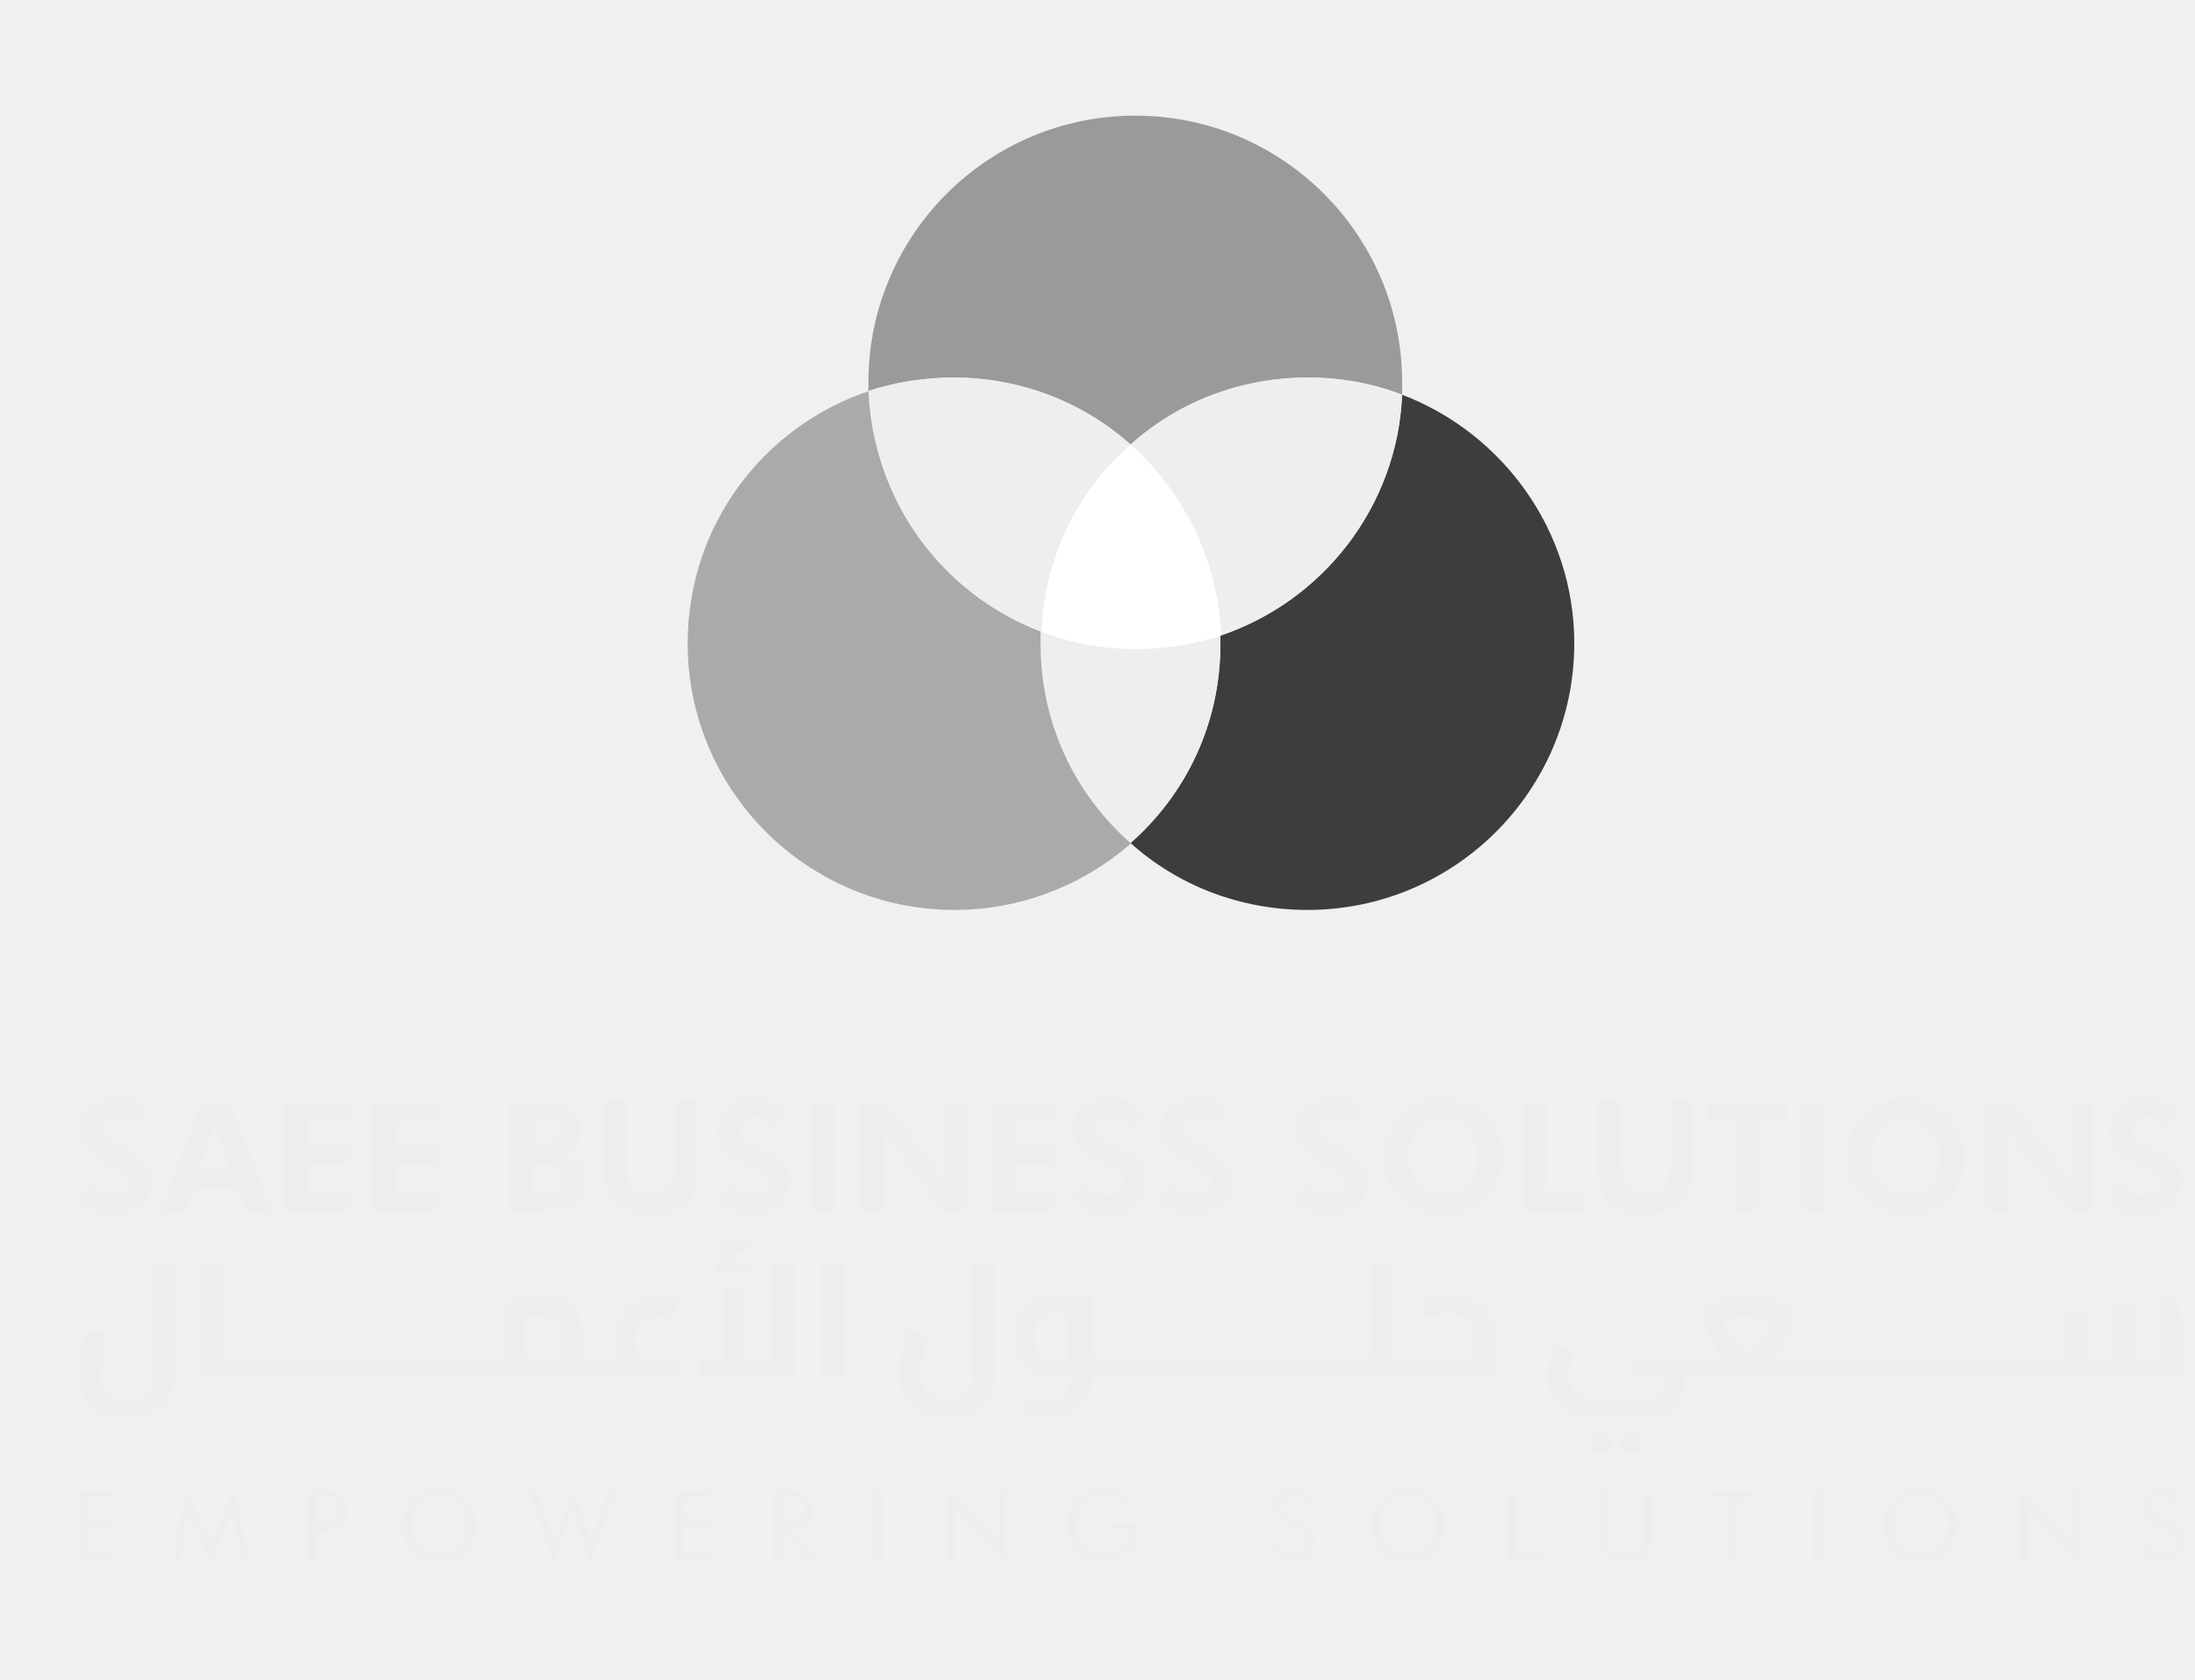
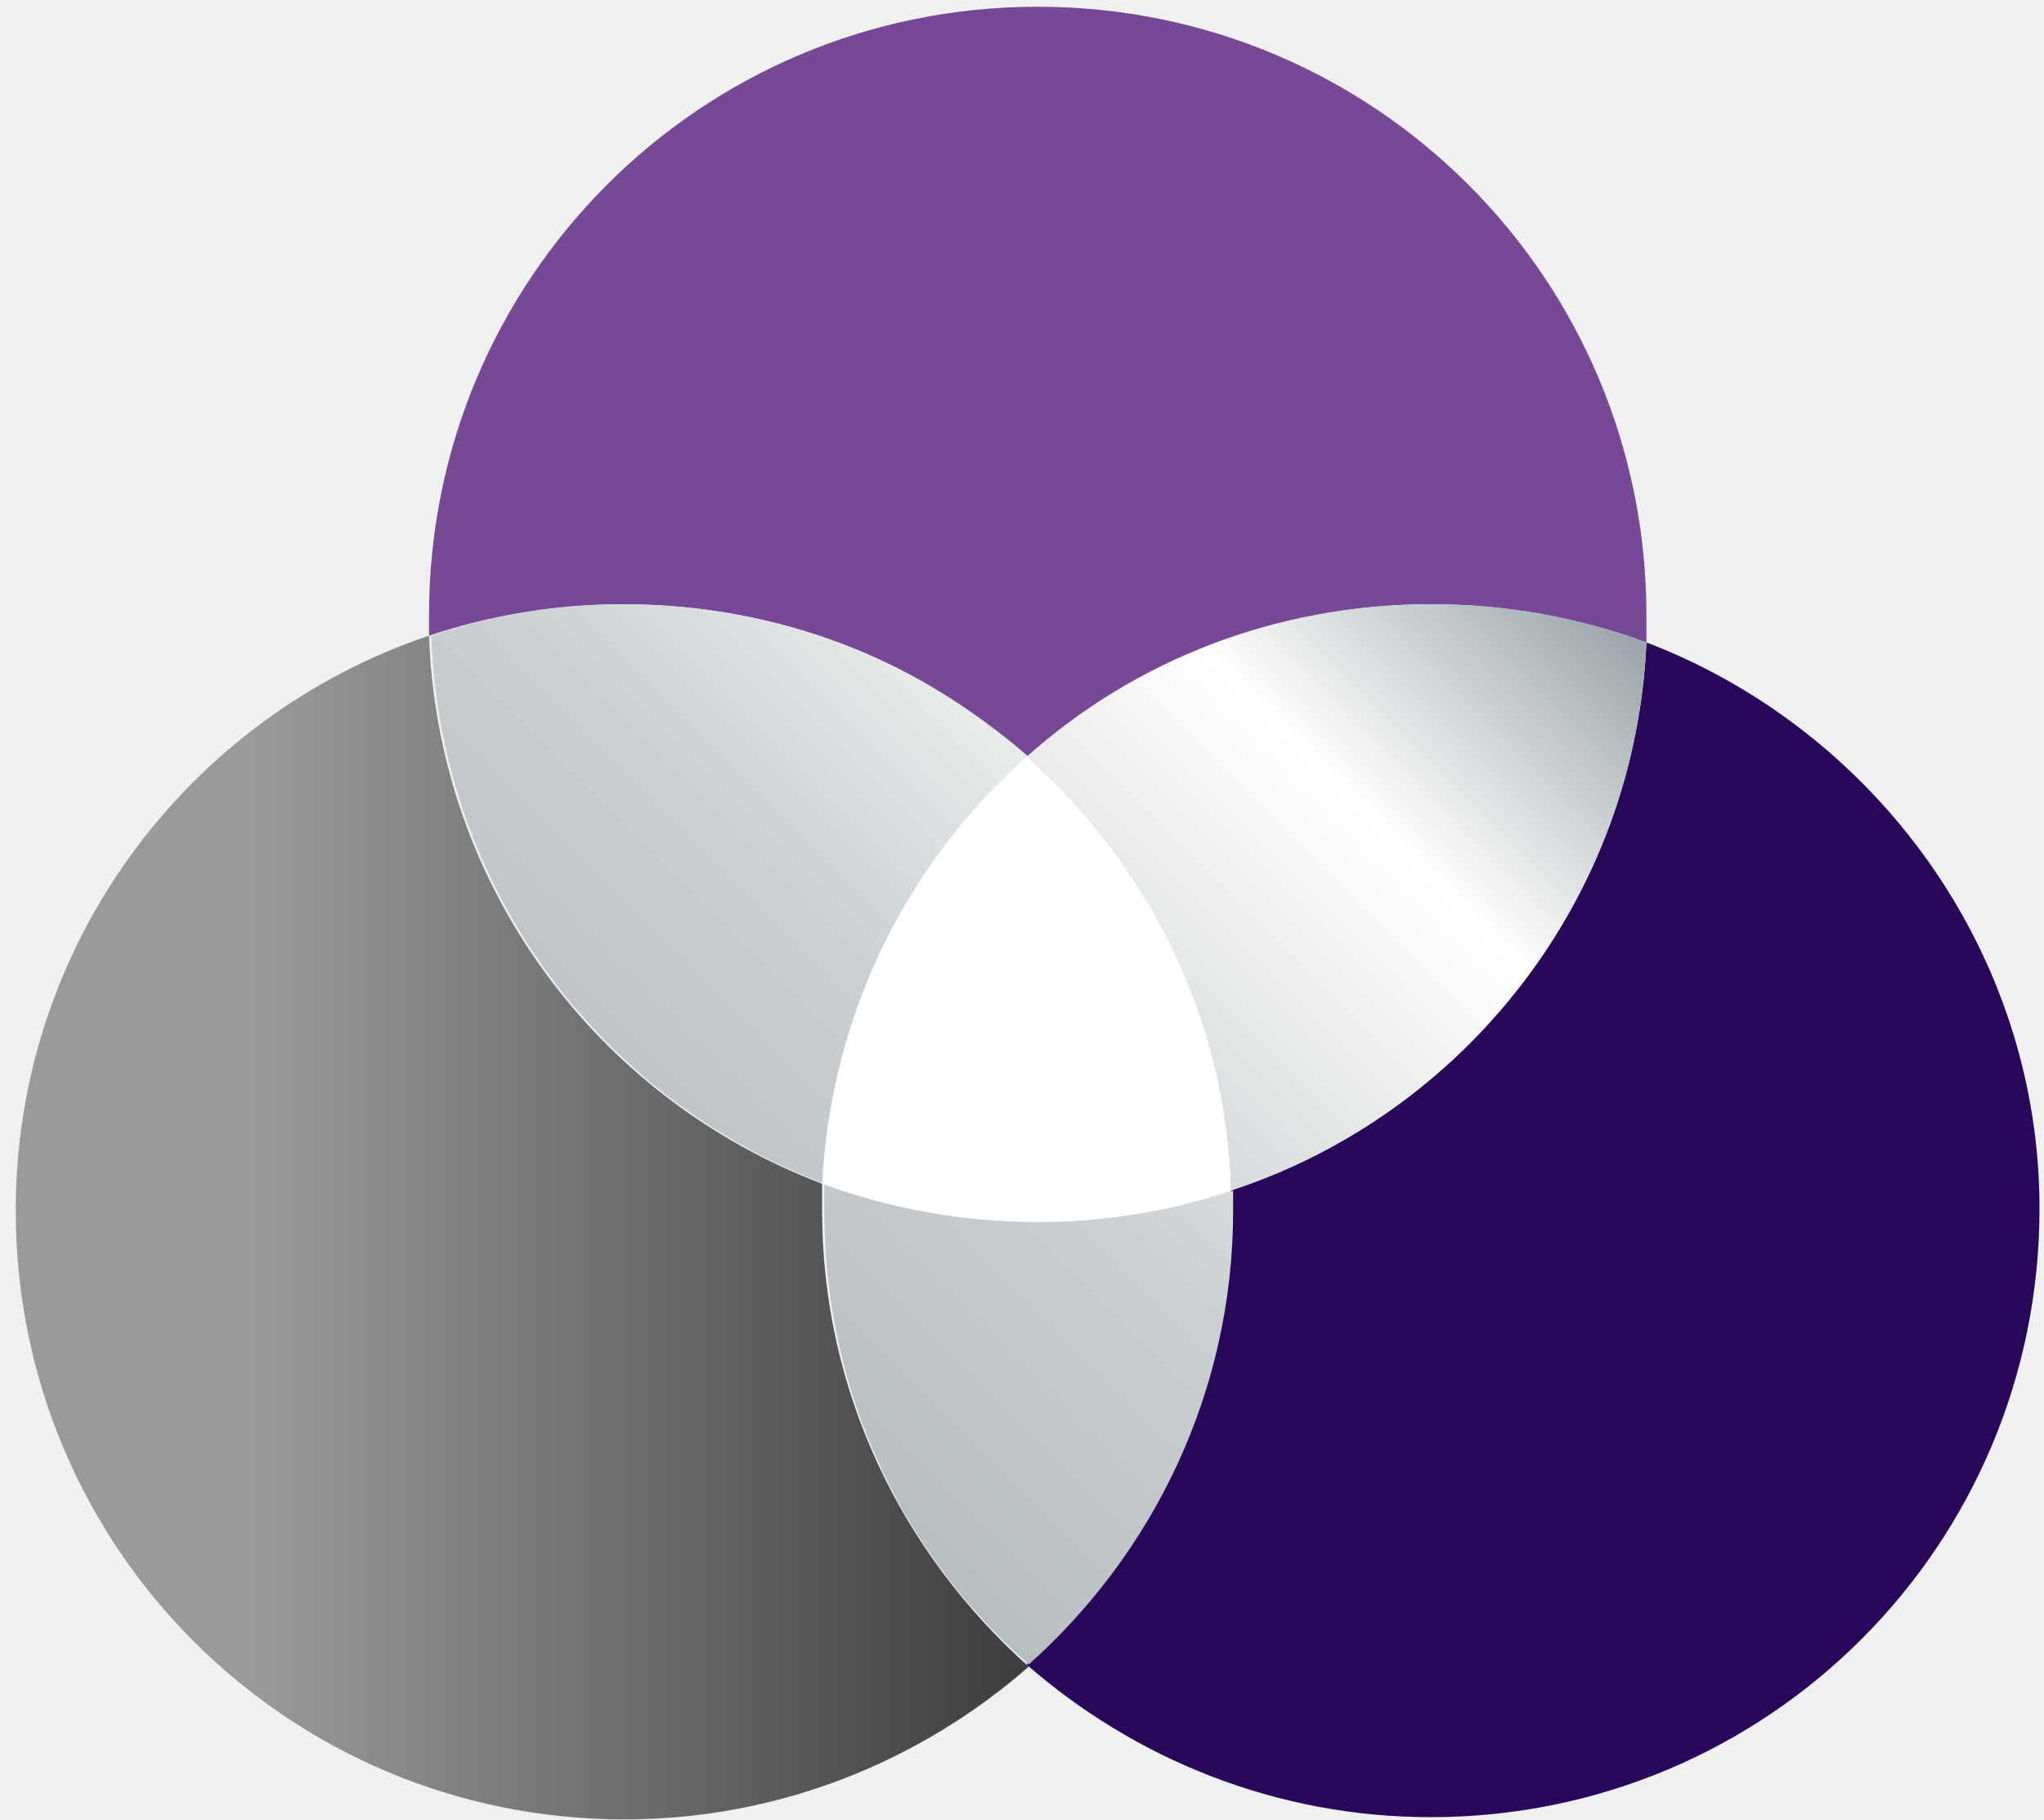
- <svg xmlns="http://www.w3.org/2000/svg" width="196" height="150" viewBox="0 0 196 150" fill="none">
-   <path d="M7.003 106.972L8.199 105.606C8.37 105.948 8.626 106.289 8.882 106.46C9.224 106.631 9.565 106.801 9.992 106.801C10.505 106.801 10.846 106.716 11.188 106.46C11.444 106.204 11.615 105.948 11.615 105.521C11.615 105.008 11.102 104.582 10.163 104.155C9.821 103.984 9.565 103.899 9.394 103.813C8.54 103.386 7.942 102.96 7.601 102.447C7.259 101.935 7.088 101.508 7.088 100.911C7.088 100.057 7.43 99.459 8.028 98.862C8.626 98.264 9.48 98.093 10.59 98.093C11.188 98.093 11.7 98.179 12.127 98.435C12.554 98.691 12.981 98.947 13.323 99.459L12.042 100.654C11.871 100.398 11.7 100.142 11.444 99.972C11.188 99.801 10.932 99.715 10.59 99.715C10.163 99.715 9.821 99.801 9.565 100.057C9.309 100.228 9.138 100.569 9.138 100.911C9.138 101.423 9.651 101.935 10.675 102.362C10.846 102.447 11.017 102.533 11.102 102.533C11.956 102.96 12.554 103.386 12.981 103.813C13.408 104.24 13.579 104.838 13.579 105.435C13.579 106.374 13.238 107.143 12.64 107.655C12.042 108.167 11.188 108.509 10.078 108.509C9.309 108.509 8.626 108.338 8.113 108.082C7.601 107.826 7.259 107.484 7.003 106.972Z" fill="#EEEEEE" />
-   <path d="M14.262 108.253L18.02 98.349H20.497L24.34 108.253H21.949L21.18 106.118H17.337L16.654 108.253H14.262ZM20.582 104.411L19.472 101.167C19.472 101.081 19.387 100.911 19.387 100.654C19.301 100.398 19.301 100.142 19.216 99.801C19.13 100.142 19.13 100.398 19.045 100.654C18.959 100.911 18.959 101.081 18.959 101.167L17.849 104.325H20.582V104.411Z" fill="#EEEEEE" />
-   <path d="M25.365 108.253V98.349H31.258V100.142H27.5V102.191H31.258V103.984H27.5V106.46H31.258V108.253H25.365Z" fill="#EEEEEE" />
-   <path d="M33.307 108.253V98.349H39.2V100.142H35.442V102.191H39.2V103.984H35.442V106.46H39.2V108.253H33.307Z" fill="#EEEEEE" />
-   <path d="M45.52 108.253V98.349H47.399C48.338 98.349 49.107 98.349 49.534 98.435C49.961 98.52 50.388 98.606 50.729 98.776C51.156 99.032 51.413 99.288 51.584 99.63C51.754 99.971 51.925 100.398 51.925 100.825C51.925 101.423 51.754 101.85 51.413 102.277C51.071 102.618 50.559 102.874 49.875 102.959C50.644 103.045 51.242 103.301 51.669 103.728C52.096 104.155 52.267 104.667 52.267 105.35C52.267 105.862 52.181 106.289 51.925 106.716C51.669 107.143 51.327 107.399 50.986 107.655C50.644 107.826 50.217 107.996 49.705 108.082C49.192 108.167 48.423 108.253 47.228 108.253H46.972H45.52ZM47.655 102.277H48.167C48.851 102.277 49.278 102.191 49.534 102.02C49.79 101.85 49.961 101.508 49.961 101.081C49.961 100.654 49.875 100.398 49.619 100.228C49.363 100.057 48.936 99.971 48.253 99.971H47.74V102.277H47.655ZM47.655 106.545H48.509C49.021 106.545 49.448 106.46 49.705 106.204C49.961 105.948 50.132 105.606 50.132 105.179C50.132 104.752 49.961 104.411 49.705 104.24C49.448 103.984 49.021 103.899 48.509 103.899H47.655V106.545Z" fill="#EEEEEE" />
-   <path d="M62.344 98.264V104.411C62.344 105.777 62.003 106.801 61.319 107.399C60.636 108.082 59.526 108.423 58.074 108.423C56.622 108.423 55.512 108.082 54.829 107.399C54.145 106.716 53.804 105.691 53.804 104.411V98.264H55.939V104.155C55.939 105.008 56.11 105.606 56.451 106.033C56.793 106.46 57.391 106.63 58.074 106.63C58.757 106.63 59.355 106.46 59.697 106.033C60.038 105.606 60.294 105.008 60.294 104.155V98.264H62.344Z" fill="#EEEEEE" />
-   <path d="M63.967 106.972L65.163 105.606C65.333 105.948 65.59 106.289 65.846 106.46C66.102 106.631 66.529 106.801 66.956 106.801C67.468 106.801 67.81 106.716 68.152 106.46C68.493 106.204 68.579 105.948 68.579 105.521C68.579 105.008 68.066 104.582 67.127 104.155C66.785 103.984 66.529 103.899 66.358 103.813C65.504 103.386 64.906 102.96 64.565 102.447C64.223 102.02 64.052 101.508 64.052 100.911C64.052 100.057 64.394 99.459 64.992 98.862C65.59 98.264 66.444 98.093 67.554 98.093C68.152 98.093 68.664 98.179 69.091 98.435C69.518 98.691 69.945 98.947 70.287 99.459L69.006 100.654C68.835 100.398 68.664 100.142 68.408 99.972C68.152 99.801 67.895 99.715 67.554 99.715C67.127 99.715 66.785 99.801 66.529 100.057C66.273 100.228 66.102 100.569 66.102 100.911C66.102 101.423 66.614 101.935 67.639 102.362C67.81 102.447 67.981 102.533 68.066 102.533C68.92 102.96 69.518 103.386 69.945 103.813C70.372 104.24 70.543 104.838 70.543 105.435C70.543 106.374 70.201 107.143 69.603 107.655C69.006 108.167 68.152 108.509 67.041 108.509C66.273 108.509 65.59 108.338 65.077 108.082C64.565 107.826 64.223 107.484 63.967 106.972Z" fill="#EEEEEE" />
-   <path d="M72.422 108.253V98.349H74.557V108.253H72.422Z" fill="#EEEEEE" />
-   <path d="M76.777 108.253V98.349H78.998L83.439 104.155C83.524 104.325 83.695 104.582 83.866 104.838C84.037 105.094 84.207 105.521 84.378 105.862C84.293 105.606 84.293 105.265 84.293 105.008C84.293 104.752 84.293 104.325 84.293 103.899V98.349H86.343V108.253H84.293L79.766 102.362C79.681 102.191 79.51 101.935 79.339 101.679C79.169 101.423 78.998 100.996 78.827 100.654C78.912 100.911 78.912 101.252 78.912 101.508C78.912 101.764 78.912 102.191 78.912 102.618V108.253H76.777Z" fill="#EEEEEE" />
-   <path d="M88.392 108.253V98.349H94.285V100.142H90.527V102.191H94.285V103.984H90.527V106.46H94.285V108.253H88.392Z" fill="#EEEEEE" />
-   <path d="M95.737 106.972L96.933 105.606C97.103 105.948 97.359 106.289 97.616 106.46C97.957 106.631 98.299 106.801 98.726 106.801C99.238 106.801 99.58 106.716 99.922 106.46C100.178 106.204 100.349 105.948 100.349 105.521C100.349 105.008 99.836 104.582 98.897 104.155C98.555 103.984 98.299 103.899 98.128 103.813C97.274 103.386 96.676 102.96 96.335 102.447C95.993 101.935 95.822 101.508 95.822 100.911C95.822 100.057 96.164 99.459 96.762 98.862C97.359 98.264 98.213 98.093 99.324 98.093C99.922 98.093 100.434 98.179 100.861 98.435C101.288 98.691 101.715 98.947 102.057 99.459L100.776 100.654C100.605 100.398 100.434 100.142 100.178 99.972C99.922 99.801 99.665 99.715 99.324 99.715C98.897 99.715 98.555 99.801 98.299 100.057C98.043 100.228 97.872 100.569 97.872 100.911C97.872 101.423 98.384 101.935 99.409 102.362C99.58 102.447 99.751 102.533 99.836 102.533C100.69 102.96 101.288 103.386 101.715 103.813C102.142 104.24 102.313 104.838 102.313 105.435C102.313 106.374 101.971 107.143 101.373 107.655C100.776 108.167 99.922 108.509 98.811 108.509C98.043 108.509 97.359 108.338 96.847 108.082C96.335 107.826 95.993 107.484 95.737 106.972Z" fill="#EEEEEE" />
-   <path d="M103.509 106.972L104.704 105.606C104.875 105.948 105.131 106.289 105.387 106.46C105.729 106.631 106.071 106.801 106.498 106.801C107.01 106.801 107.352 106.716 107.693 106.46C107.95 106.204 108.12 105.948 108.12 105.521C108.12 105.008 107.608 104.582 106.668 104.155C106.327 103.984 106.071 103.899 105.9 103.813C105.046 103.386 104.448 102.96 104.106 102.447C103.765 101.935 103.594 101.508 103.594 100.911C103.594 100.057 103.936 99.459 104.533 98.862C105.131 98.264 105.985 98.093 107.095 98.093C107.693 98.093 108.206 98.179 108.633 98.435C109.06 98.691 109.487 98.947 109.828 99.459L108.547 100.654C108.377 100.398 108.206 100.142 107.95 99.972C107.693 99.801 107.437 99.715 107.095 99.715C106.668 99.715 106.327 99.801 106.071 100.057C105.814 100.228 105.644 100.569 105.644 100.911C105.644 101.423 106.156 101.935 107.181 102.362C107.352 102.447 107.522 102.533 107.608 102.533C108.462 102.96 109.06 103.386 109.487 103.813C109.914 104.325 110.085 104.838 110.085 105.435C110.085 106.374 109.743 107.143 109.145 107.655C108.547 108.167 107.693 108.509 106.583 108.509C105.814 108.509 105.131 108.338 104.619 108.082C104.192 107.826 103.765 107.484 103.509 106.972Z" fill="#EEEEEE" />
-   <path d="M115.55 106.972L116.746 105.606C116.917 105.948 117.173 106.289 117.429 106.46C117.685 106.631 118.112 106.801 118.539 106.801C119.052 106.801 119.393 106.716 119.735 106.46C119.991 106.204 120.162 105.948 120.162 105.521C120.162 105.008 119.65 104.582 118.71 104.155C118.369 103.984 118.112 103.899 117.942 103.813C117.088 103.386 116.49 102.96 116.148 102.447C115.806 101.935 115.636 101.508 115.636 100.911C115.636 100.057 115.977 99.459 116.575 98.862C117.173 98.264 118.027 98.093 119.137 98.093C119.735 98.093 120.247 98.179 120.674 98.435C121.101 98.691 121.529 98.947 121.87 99.459L120.589 100.654C120.418 100.398 120.247 100.142 119.991 99.972C119.735 99.801 119.479 99.715 119.137 99.715C118.71 99.715 118.369 99.801 118.112 100.057C117.856 100.228 117.685 100.569 117.685 100.911C117.685 101.423 118.198 101.935 119.223 102.362C119.393 102.447 119.564 102.533 119.65 102.533C120.504 102.96 121.101 103.386 121.529 103.813C121.956 104.325 122.126 104.838 122.126 105.435C122.126 106.374 121.785 107.143 121.187 107.655C120.589 108.167 119.735 108.509 118.625 108.509C117.856 108.509 117.173 108.338 116.661 108.082C116.148 107.826 115.807 107.484 115.55 106.972Z" fill="#EEEEEE" />
-   <path d="M134.168 103.301C134.168 103.984 133.997 104.667 133.741 105.35C133.485 105.948 133.058 106.545 132.631 107.057C132.119 107.57 131.521 107.911 130.923 108.167C130.325 108.423 129.642 108.594 128.873 108.594C128.275 108.594 127.678 108.509 127.08 108.253C126.482 108.082 125.969 107.74 125.457 107.399C124.859 106.887 124.347 106.289 124.005 105.606C123.664 104.923 123.493 104.155 123.493 103.386C123.493 102.703 123.664 102.02 123.92 101.337C124.176 100.74 124.603 100.142 125.115 99.63C125.628 99.118 126.226 98.776 126.824 98.52C127.507 98.264 128.19 98.093 128.873 98.093C129.556 98.093 130.24 98.264 130.923 98.52C131.606 98.776 132.119 99.203 132.631 99.63C133.143 100.142 133.485 100.654 133.741 101.337C133.997 101.935 134.168 102.533 134.168 103.301ZM128.873 106.631C129.813 106.631 130.496 106.289 131.094 105.691C131.691 105.094 131.948 104.24 131.948 103.301C131.948 102.362 131.691 101.594 131.094 100.911C130.496 100.228 129.727 99.972 128.873 99.972C127.934 99.972 127.251 100.313 126.653 100.911C126.055 101.594 125.799 102.362 125.799 103.301C125.799 104.24 126.055 105.094 126.653 105.691C127.165 106.289 127.934 106.631 128.873 106.631Z" fill="#EEEEEE" />
-   <path d="M135.962 108.253V98.349H138.097V106.46H141.513V108.253H135.962Z" fill="#EEEEEE" />
-   <path d="M151.163 98.264V104.411C151.163 105.777 150.822 106.801 150.139 107.399C149.455 108.082 148.345 108.423 146.893 108.423C145.441 108.423 144.331 108.082 143.648 107.399C142.965 106.716 142.623 105.691 142.623 104.411V98.264H144.758V104.155C144.758 105.008 144.929 105.606 145.271 106.033C145.612 106.46 146.21 106.63 146.893 106.63C147.576 106.63 148.174 106.46 148.516 106.033C148.857 105.606 149.114 105.008 149.114 104.155V98.264H151.163Z" fill="#EEEEEE" />
-   <path d="M157.056 100.142V108.253H154.921V100.142H152.53V98.349H159.533V100.142H157.056Z" fill="#EEEEEE" />
-   <path d="M160.899 108.253V98.349H163.034V108.253H160.899Z" fill="#EEEEEE" />
-   <path d="M175.503 103.301C175.503 103.984 175.332 104.667 175.076 105.35C174.82 105.948 174.393 106.545 173.966 107.057C173.454 107.57 172.856 107.911 172.258 108.167C171.575 108.423 170.977 108.594 170.208 108.594C169.61 108.594 169.013 108.509 168.415 108.253C167.817 108.082 167.305 107.74 166.792 107.399C166.194 106.887 165.682 106.289 165.34 105.606C164.999 104.923 164.828 104.155 164.828 103.386C164.828 102.703 164.999 102.02 165.255 101.337C165.511 100.74 165.938 100.142 166.451 99.63C166.963 99.118 167.561 98.776 168.159 98.52C168.842 98.264 169.525 98.093 170.208 98.093C170.892 98.093 171.575 98.264 172.258 98.52C172.941 98.776 173.454 99.203 173.966 99.63C174.478 100.142 174.82 100.654 175.076 101.337C175.332 101.935 175.503 102.533 175.503 103.301ZM170.208 106.631C171.148 106.631 171.831 106.289 172.429 105.691C173.027 105.094 173.283 104.24 173.283 103.301C173.283 102.362 173.027 101.594 172.429 100.911C171.831 100.228 171.062 99.972 170.208 99.972C169.269 99.972 168.586 100.313 167.988 100.911C167.39 101.594 167.134 102.362 167.134 103.301C167.134 104.24 167.39 105.094 167.988 105.691C168.5 106.289 169.269 106.631 170.208 106.631Z" fill="#EEEEEE" />
-   <path d="M177.297 108.253V98.349H179.517L183.958 104.155C184.044 104.325 184.214 104.582 184.385 104.838C184.556 105.094 184.727 105.521 184.898 105.862C184.812 105.606 184.812 105.265 184.812 105.008C184.812 104.752 184.812 104.325 184.812 103.899V98.349H186.862V108.253H184.812L180.286 102.362C180.2 102.191 180.03 101.935 179.859 101.679C179.688 101.423 179.517 100.996 179.346 100.654C179.432 100.911 179.432 101.252 179.432 101.508C179.432 101.764 179.432 102.191 179.432 102.618V108.253H177.297Z" fill="#EEEEEE" />
-   <path d="M188.228 106.972L189.424 105.606C189.595 105.948 189.851 106.289 190.107 106.46C190.363 106.631 190.79 106.801 191.217 106.801C191.73 106.801 192.071 106.716 192.413 106.46C192.755 106.204 192.84 105.948 192.84 105.521C192.84 105.008 192.328 104.582 191.388 104.155C191.047 103.984 190.79 103.899 190.62 103.813C189.766 103.386 189.168 102.96 188.826 102.447C188.484 102.02 188.314 101.508 188.314 100.911C188.314 100.057 188.655 99.459 189.253 98.862C189.936 98.349 190.705 98.093 191.815 98.093C192.413 98.093 192.925 98.179 193.352 98.435C193.779 98.691 194.206 98.947 194.548 99.459L193.267 100.654C193.096 100.398 192.925 100.142 192.669 99.972C192.413 99.801 192.157 99.715 191.815 99.715C191.388 99.715 191.047 99.801 190.79 100.057C190.534 100.228 190.363 100.569 190.363 100.911C190.363 101.423 190.876 101.935 191.901 102.362C192.071 102.447 192.242 102.533 192.328 102.533C193.182 102.96 193.779 103.386 194.206 103.813C194.634 104.325 194.804 104.838 194.804 105.435C194.804 106.374 194.463 107.143 193.865 107.655C193.267 108.167 192.413 108.509 191.303 108.509C190.534 108.509 189.851 108.338 189.339 108.082C188.911 107.826 188.484 107.484 188.228 106.972Z" fill="#EEEEEE" />
-   <path d="M7.088 139.328V133.182H10.334V133.865H7.772V135.657H10.334V136.34H7.772V138.731H10.334V139.414H7.088V139.328Z" fill="#EEEEEE" />
-   <path d="M18.789 139.499L16.824 135.06L16.056 139.243H15.373L16.654 132.84L18.789 137.962L20.924 132.84L22.205 139.243H21.522L20.753 135.06L18.789 139.499Z" fill="#EEEEEE" />
-   <path d="M28.183 136.511V139.328H27.5V133.182H28.781C29.208 133.182 29.549 133.182 29.806 133.267C30.062 133.352 30.233 133.352 30.404 133.523C30.574 133.694 30.745 133.865 30.831 134.121C30.916 134.377 31.001 134.633 31.001 134.974C31.001 135.231 30.916 135.572 30.831 135.828C30.745 136.084 30.574 136.255 30.404 136.426C30.233 136.511 30.062 136.597 29.806 136.682C29.635 136.767 29.293 136.767 28.781 136.767H28.61H28.183V136.511ZM28.183 135.828H28.525C29.122 135.828 29.549 135.743 29.806 135.572C30.062 135.401 30.147 135.145 30.147 134.804C30.147 134.377 30.062 134.121 29.806 133.95C29.549 133.779 29.122 133.694 28.525 133.694H28.183V135.828Z" fill="#EEEEEE" />
-   <path d="M42.531 136.255C42.531 136.682 42.445 137.109 42.275 137.536C42.104 137.962 41.847 138.304 41.591 138.56C41.25 138.901 40.908 139.072 40.481 139.243C40.054 139.414 39.627 139.499 39.2 139.499C38.773 139.499 38.346 139.414 37.919 139.243C37.492 139.072 37.15 138.816 36.809 138.56C36.467 138.218 36.211 137.877 36.126 137.536C35.955 137.109 35.869 136.767 35.869 136.255C35.869 135.828 35.955 135.401 36.126 134.974C36.296 134.547 36.553 134.206 36.809 133.95C37.15 133.608 37.492 133.438 37.919 133.267C38.346 133.096 38.773 133.011 39.2 133.011C39.627 133.011 40.054 133.096 40.481 133.267C40.908 133.438 41.25 133.694 41.591 133.95C41.933 134.291 42.104 134.633 42.275 134.974C42.445 135.316 42.531 135.743 42.531 136.255ZM39.2 138.731C39.542 138.731 39.883 138.645 40.139 138.56C40.481 138.475 40.737 138.218 40.993 137.962C41.25 137.706 41.42 137.45 41.506 137.109C41.591 136.767 41.677 136.511 41.677 136.17C41.677 135.828 41.591 135.487 41.506 135.145C41.42 134.804 41.164 134.547 40.993 134.291C40.737 134.035 40.481 133.864 40.139 133.779C39.798 133.694 39.542 133.608 39.2 133.608C38.858 133.608 38.517 133.694 38.261 133.779C37.919 133.864 37.663 134.121 37.407 134.291C37.15 134.547 36.98 134.804 36.894 135.145C36.809 135.487 36.723 135.743 36.723 136.17C36.723 136.511 36.809 136.853 36.894 137.109C36.98 137.45 37.236 137.706 37.492 137.962C37.748 138.218 38.004 138.389 38.346 138.56C38.602 138.731 38.858 138.731 39.2 138.731Z" fill="#EEEEEE" />
-   <path d="M47.228 133.096H47.996L49.534 137.621L51.156 132.84L52.779 137.621L54.316 133.096H55.085L52.694 139.499L51.071 134.718L49.448 139.499L47.228 133.096Z" fill="#EEEEEE" />
-   <path d="M60.295 139.328V133.182H63.54V133.865H60.978V135.657H63.54V136.34H60.978V138.731H63.54V139.414H60.295V139.328Z" fill="#EEEEEE" />
-   <path d="M69.091 139.328V133.182H70.543C70.97 133.182 71.226 133.182 71.482 133.267C71.653 133.352 71.824 133.352 71.995 133.523C72.166 133.694 72.336 133.865 72.422 134.121C72.507 134.377 72.593 134.633 72.593 134.889C72.593 135.401 72.422 135.743 72.166 136.084C71.909 136.34 71.482 136.511 70.885 136.511H70.714L73.105 139.499H72.166L69.945 136.511H69.86V139.499H69.091V139.328ZM69.86 133.694V135.743H70.457C71.055 135.743 71.397 135.657 71.653 135.487C71.824 135.316 71.909 135.06 71.909 134.718C71.909 134.291 71.824 134.035 71.568 133.865C71.397 133.694 70.97 133.609 70.457 133.609H69.86V133.694Z" fill="#EEEEEE" />
-   <path d="M78.058 139.328V133.182H78.827V139.328H78.058Z" fill="#EEEEEE" />
-   <path d="M84.634 139.328V132.926L89.161 137.877V133.182H89.844V139.585L85.318 134.718V139.328H84.634Z" fill="#EEEEEE" />
-   <path d="M99.067 136.084H101.63V136.255C101.63 137.194 101.373 137.963 100.776 138.56C100.263 139.158 99.495 139.414 98.555 139.414C98.299 139.414 97.957 139.414 97.701 139.328C97.445 139.243 97.189 139.158 96.933 139.072C96.42 138.816 95.993 138.389 95.737 137.877C95.481 137.365 95.31 136.853 95.31 136.17C95.31 135.657 95.395 135.231 95.566 134.804C95.737 134.377 95.993 134.035 96.335 133.694C96.591 133.438 96.933 133.267 97.274 133.096C97.616 132.926 98.043 132.926 98.47 132.926C99.068 132.926 99.58 133.011 100.007 133.267C100.434 133.523 100.776 133.779 101.117 134.206L100.519 134.718C100.263 134.377 100.007 134.035 99.665 133.865C99.324 133.694 98.982 133.609 98.47 133.609C97.787 133.609 97.189 133.865 96.762 134.377C96.335 134.889 96.078 135.487 96.078 136.255C96.078 137.023 96.335 137.621 96.762 138.048C97.189 138.56 97.787 138.731 98.47 138.731C99.068 138.731 99.58 138.56 100.007 138.133C100.434 137.792 100.69 137.28 100.69 136.682H99.067V136.084Z" fill="#EEEEEE" />
-   <path d="M116.148 135.828C116.575 135.999 116.831 136.255 117.088 136.511C117.258 136.767 117.429 137.109 117.429 137.536C117.429 138.133 117.258 138.56 116.917 138.902C116.575 139.243 116.063 139.414 115.465 139.414C114.953 139.414 114.611 139.328 114.269 139.072C113.928 138.816 113.757 138.475 113.586 138.048L114.269 137.706C114.355 138.048 114.525 138.389 114.696 138.56C114.867 138.731 115.123 138.816 115.465 138.816C115.807 138.816 116.148 138.731 116.319 138.475C116.575 138.304 116.661 137.963 116.661 137.621C116.661 137.365 116.575 137.109 116.404 136.938C116.234 136.767 115.977 136.597 115.721 136.426L114.953 136.084C114.525 135.914 114.269 135.657 114.013 135.401C113.842 135.145 113.671 134.804 113.671 134.462C113.671 134.035 113.842 133.694 114.184 133.352C114.525 133.011 114.953 132.926 115.465 132.926C115.807 132.926 116.148 133.011 116.404 133.182C116.661 133.352 116.917 133.609 117.002 133.865L116.404 134.292C116.234 134.035 116.148 133.865 115.977 133.779C115.807 133.694 115.636 133.609 115.38 133.609C115.123 133.609 114.867 133.694 114.696 133.865C114.525 134.035 114.44 134.292 114.44 134.548C114.44 134.804 114.525 134.974 114.611 135.145C114.696 135.316 114.953 135.487 115.209 135.572L116.148 135.828Z" fill="#EEEEEE" />
-   <path d="M129.044 136.255C129.044 136.682 128.959 137.109 128.788 137.536C128.617 137.962 128.361 138.304 128.105 138.56C127.763 138.901 127.421 139.072 126.994 139.243C126.567 139.414 126.14 139.499 125.713 139.499C125.286 139.499 124.859 139.414 124.432 139.243C124.005 139.072 123.664 138.816 123.322 138.56C122.98 138.218 122.724 137.877 122.639 137.536C122.468 137.109 122.383 136.767 122.383 136.255C122.383 135.828 122.468 135.401 122.639 134.974C122.81 134.547 123.066 134.206 123.322 133.95C123.664 133.608 124.005 133.438 124.432 133.267C124.859 133.096 125.286 133.011 125.713 133.011C126.14 133.011 126.567 133.096 126.994 133.267C127.421 133.438 127.763 133.694 128.105 133.95C128.446 134.291 128.617 134.633 128.788 134.974C128.959 135.316 129.044 135.743 129.044 136.255ZM125.713 138.731C126.055 138.731 126.397 138.645 126.653 138.56C126.994 138.475 127.251 138.218 127.507 137.962C127.763 137.706 127.934 137.45 128.019 137.109C128.105 136.767 128.19 136.511 128.19 136.17C128.19 135.828 128.105 135.487 128.019 135.145C127.934 134.804 127.678 134.547 127.507 134.291C127.251 134.035 126.994 133.864 126.653 133.779C126.311 133.694 126.055 133.608 125.713 133.608C125.372 133.608 125.03 133.694 124.774 133.779C124.432 133.864 124.176 134.121 123.92 134.291C123.664 134.547 123.493 134.804 123.407 135.145C123.322 135.487 123.237 135.743 123.237 136.17C123.237 136.511 123.322 136.853 123.407 137.109C123.493 137.45 123.749 137.706 124.005 137.962C124.261 138.218 124.518 138.389 124.859 138.56C125.03 138.731 125.372 138.731 125.713 138.731Z" fill="#EEEEEE" />
-   <path d="M134.595 139.328V133.182H135.364V138.645H137.67V139.328H134.595Z" fill="#EEEEEE" />
-   <path d="M142.623 133.096H143.392V136.938C143.392 137.536 143.562 138.048 143.819 138.304C144.075 138.56 144.502 138.731 145.1 138.731C145.698 138.731 146.125 138.56 146.381 138.304C146.637 138.048 146.808 137.536 146.808 136.938V133.096H147.576V136.938C147.576 137.792 147.406 138.389 146.979 138.816C146.552 139.243 145.954 139.414 145.185 139.414C144.417 139.414 143.819 139.243 143.392 138.816C142.965 138.389 142.794 137.792 142.794 136.938V133.096H142.623Z" fill="#EEEEEE" />
-   <path d="M154.323 139.328V133.865H152.615V133.182H156.885V133.865H155.177V139.328H154.323Z" fill="#EEEEEE" />
-   <path d="M161.924 139.328V133.182H162.693V139.328H161.924Z" fill="#EEEEEE" />
-   <path d="M174.82 136.255C174.82 136.682 174.735 137.109 174.564 137.536C174.393 137.962 174.137 138.304 173.881 138.56C173.539 138.901 173.197 139.072 172.77 139.243C172.343 139.414 171.916 139.499 171.489 139.499C171.062 139.499 170.635 139.414 170.208 139.243C169.781 139.072 169.44 138.816 169.098 138.56C168.756 138.218 168.5 137.877 168.415 137.536C168.244 137.109 168.159 136.767 168.159 136.255C168.159 135.828 168.244 135.401 168.415 134.974C168.586 134.547 168.842 134.206 169.098 133.95C169.44 133.608 169.781 133.438 170.208 133.267C170.635 133.096 171.062 133.011 171.489 133.011C171.916 133.011 172.343 133.096 172.77 133.267C173.197 133.438 173.539 133.694 173.881 133.95C174.222 134.291 174.393 134.633 174.564 134.974C174.735 135.316 174.82 135.743 174.82 136.255ZM171.575 138.731C171.916 138.731 172.258 138.645 172.514 138.56C172.856 138.475 173.112 138.218 173.368 137.962C173.624 137.706 173.795 137.45 173.881 137.109C173.966 136.767 174.051 136.511 174.051 136.17C174.051 135.828 173.966 135.487 173.881 135.145C173.795 134.804 173.539 134.547 173.368 134.291C173.112 134.035 172.856 133.864 172.514 133.779C172.173 133.694 171.916 133.608 171.575 133.608C171.233 133.608 170.891 133.694 170.635 133.779C170.294 133.864 170.037 134.121 169.781 134.291C169.525 134.547 169.354 134.804 169.269 135.145C169.183 135.487 169.098 135.743 169.098 136.17C169.098 136.511 169.183 136.853 169.269 137.109C169.354 137.45 169.61 137.706 169.867 137.962C170.123 138.218 170.379 138.389 170.721 138.56C170.891 138.731 171.233 138.731 171.575 138.731Z" fill="#EEEEEE" />
-   <path d="M180.371 139.328V132.926L184.898 137.877V133.182H185.581V139.585L181.054 134.718V139.328H180.371Z" fill="#EEEEEE" />
-   <path d="M193.694 135.828C194.121 135.999 194.377 136.255 194.634 136.511C194.804 136.767 194.975 137.109 194.975 137.536C194.975 138.133 194.804 138.56 194.463 138.902C194.121 139.243 193.609 139.414 193.011 139.414C192.499 139.414 192.157 139.328 191.815 139.072C191.474 138.816 191.303 138.475 191.132 138.048L191.815 137.706C191.901 138.048 192.072 138.389 192.242 138.56C192.413 138.731 192.669 138.816 193.011 138.816C193.353 138.816 193.694 138.731 193.865 138.475C194.121 138.304 194.207 137.963 194.207 137.621C194.207 137.365 194.121 137.109 193.95 136.938C193.78 136.767 193.523 136.597 193.267 136.426L192.499 136.084C192.072 135.914 191.815 135.657 191.559 135.401C191.388 135.145 191.217 134.804 191.217 134.462C191.217 134.035 191.388 133.694 191.73 133.352C192.072 133.096 192.499 132.926 193.011 132.926C193.353 132.926 193.694 133.011 193.95 133.182C194.207 133.352 194.463 133.609 194.548 133.865L193.95 134.292C193.78 134.035 193.694 133.865 193.523 133.779C193.353 133.694 193.182 133.609 192.926 133.609C192.669 133.609 192.413 133.694 192.242 133.865C192.072 134.035 191.986 134.292 191.986 134.548C191.986 134.804 192.072 134.974 192.157 135.145C192.242 135.316 192.499 135.487 192.755 135.572L193.694 135.828Z" fill="#EEEEEE" />
-   <path d="M11.444 126.693C10.59 126.693 9.821 126.522 9.138 126.266C8.455 125.925 7.942 125.498 7.601 124.986C7.259 124.473 7.003 123.79 7.003 123.107C7.003 122.937 7.003 122.681 7.088 122.339C7.088 121.998 7.174 121.656 7.174 121.229C7.259 120.802 7.259 120.461 7.345 120.034C7.43 119.607 7.43 119.18 7.515 118.839L9.48 119.095C9.394 119.778 9.309 120.376 9.224 120.888C9.138 121.4 9.053 121.912 9.053 122.254C9.053 122.595 8.967 122.937 8.967 123.107C8.967 123.534 9.053 123.79 9.224 124.132C9.394 124.388 9.736 124.644 10.078 124.815C10.419 124.986 10.846 125.071 11.359 125.071C11.871 125.071 12.298 124.986 12.64 124.815C12.981 124.644 13.238 124.473 13.323 124.132C13.408 123.79 13.579 123.534 13.579 123.193V112.777H15.543V123.193C15.543 123.876 15.373 124.473 15.031 124.986C14.689 125.498 14.177 125.925 13.579 126.181C12.981 126.608 12.298 126.693 11.444 126.693Z" fill="#EEEEEE" />
-   <path d="M52.01 121.4V119.522C52.01 118.583 51.84 117.9 51.583 117.302C51.327 116.79 50.9 116.363 50.302 116.107C49.705 115.851 49.021 115.765 48.082 115.765C47.484 115.765 46.972 115.851 46.459 115.936C45.947 116.022 45.605 116.107 45.349 116.192C45.264 116.448 45.264 116.704 45.178 117.046C45.093 117.387 45.093 117.814 45.007 118.241C44.922 118.668 44.922 119.18 44.922 119.607C44.922 120.119 44.922 120.546 45.007 120.973C45.007 121.144 45.007 121.229 45.093 121.4H19.899V112.777H17.935V123.107H60.722V121.4H52.01ZM50.046 121.4H46.972C46.972 121.229 46.886 120.973 46.886 120.717C46.886 120.376 46.801 120.034 46.801 119.693C46.801 119.351 46.801 118.924 46.886 118.583C46.886 118.241 46.972 117.9 46.972 117.558C47.313 117.473 47.655 117.473 47.996 117.473C48.509 117.473 48.936 117.558 49.192 117.644C49.448 117.729 49.705 117.985 49.79 118.241C49.875 118.497 49.961 118.924 49.961 119.436V121.4H50.046Z" fill="#EEEEEE" />
-   <path d="M59.782 115.851C59.441 115.765 59.184 115.765 58.843 115.765C58.33 115.765 57.818 115.851 57.305 116.021C56.793 116.192 56.366 116.448 56.024 116.875C55.683 117.217 55.341 117.644 55.17 118.156C54.914 118.668 54.829 119.18 54.829 119.778C54.829 120.376 54.914 120.888 55.17 121.485H57.391C57.22 121.315 57.049 121.058 56.964 120.802C56.793 120.461 56.708 120.119 56.708 119.693C56.708 119.266 56.793 118.924 56.964 118.583C57.135 118.241 57.391 117.985 57.732 117.814C58.074 117.644 58.416 117.558 58.843 117.558C59.014 117.558 59.184 117.558 59.441 117.644C59.611 117.644 59.867 117.729 60.038 117.814L60.636 116.107C60.38 116.021 60.038 115.936 59.782 115.851Z" fill="#EEEEEE" />
-   <path d="M67.298 112.692V113.716H63.796V112.692H64.138C64.138 112.607 64.052 112.436 64.052 112.351C64.052 112.009 64.138 111.753 64.308 111.497C64.479 111.241 64.736 110.985 64.992 110.899C65.248 110.728 65.59 110.643 65.931 110.643C66.102 110.643 66.273 110.643 66.529 110.728C66.7 110.814 66.871 110.814 67.041 110.985L66.529 111.838C66.444 111.753 66.358 111.753 66.273 111.753C66.187 111.753 66.102 111.753 66.017 111.753C65.76 111.753 65.59 111.838 65.504 111.924C65.419 112.009 65.333 112.18 65.333 112.436C65.333 112.521 65.333 112.692 65.419 112.777H67.298V112.692Z" fill="#EEEEEE" />
-   <path d="M75.326 112.777H73.361V123.107H75.326V112.777Z" fill="#EEEEEE" />
-   <path d="M69.006 112.777H70.97V123.107H62.515V121.4H64.565V114.826H66.529V121.4H69.006V112.777Z" fill="#EEEEEE" />
-   <path d="M84.72 126.693C83.866 126.693 83.097 126.522 82.414 126.266C81.731 125.925 81.218 125.498 80.877 124.986C80.535 124.473 80.279 123.79 80.279 123.107C80.279 122.937 80.279 122.681 80.364 122.339C80.364 121.998 80.45 121.656 80.45 121.229C80.45 120.802 80.535 120.461 80.62 120.034C80.706 119.607 80.706 119.18 80.791 118.839L82.755 119.095C82.67 119.778 82.585 120.376 82.499 120.888C82.414 121.4 82.329 121.912 82.329 122.254C82.329 122.595 82.243 122.937 82.243 123.107C82.243 123.534 82.329 123.79 82.499 124.132C82.67 124.388 83.012 124.644 83.353 124.815C83.695 124.986 84.122 125.071 84.634 125.071C85.147 125.071 85.574 124.986 85.915 124.815C86.257 124.644 86.513 124.473 86.599 124.132C86.769 123.876 86.855 123.534 86.855 123.193V112.777H88.819V123.193C88.819 123.876 88.648 124.473 88.307 124.986C87.965 125.498 87.453 125.925 86.855 126.181C86.257 126.608 85.574 126.693 84.72 126.693Z" fill="#EEEEEE" />
-   <path d="M132.973 117.387C132.631 116.875 132.119 116.448 131.521 116.192C130.923 115.936 130.24 115.765 129.471 115.765C129.044 115.765 128.617 115.765 128.19 115.851C127.763 115.936 127.336 116.021 126.909 116.107L127.08 117.644C127.507 117.558 127.934 117.558 128.361 117.473C128.788 117.473 129.044 117.387 129.3 117.387C130.069 117.387 130.667 117.558 131.008 117.814C131.35 118.156 131.521 118.583 131.521 119.18V121.315H124.432V112.692H122.468V121.315H97.445V115.68H94.114C93.26 115.68 92.577 115.851 92.064 116.107C91.552 116.363 91.125 116.79 90.869 117.302C90.613 117.814 90.527 118.497 90.527 119.351C90.527 120.205 90.613 120.802 90.869 121.4C91.125 121.912 91.552 122.339 92.064 122.595C92.577 122.851 93.26 123.022 94.114 123.022H95.481V123.449C95.481 123.961 95.31 124.303 95.054 124.559C94.712 124.815 94.2 124.9 93.516 124.9C93.26 124.9 93.004 124.9 92.662 124.9C92.321 124.9 91.894 124.815 91.381 124.729L91.125 126.266C91.552 126.352 91.979 126.437 92.406 126.437C92.833 126.522 93.175 126.522 93.516 126.522C94.285 126.522 94.968 126.437 95.566 126.181C96.164 125.925 96.591 125.583 96.933 125.071C97.274 124.559 97.445 124.046 97.445 123.363V122.937H133.485V119.095C133.485 118.497 133.314 117.9 132.973 117.387ZM95.481 121.4H94.114C93.687 121.4 93.346 121.315 93.089 121.229C92.833 121.144 92.662 120.973 92.577 120.717C92.492 120.461 92.406 120.034 92.406 119.436C92.406 118.839 92.492 118.412 92.577 118.156C92.662 117.9 92.833 117.644 93.089 117.558C93.346 117.473 93.687 117.387 94.029 117.387H95.395V121.4H95.481Z" fill="#EEEEEE" />
-   <path d="M144.673 128.059V129.681H146.552V128.059H144.673ZM142.025 128.059V129.681H143.904V128.059H142.025Z" fill="#EEEEEE" />
-   <path d="M194.804 118.156C194.719 117.814 194.719 117.387 194.634 116.961C194.548 116.534 194.463 116.107 194.463 115.765L192.498 116.021C192.584 116.448 192.669 116.875 192.755 117.217C192.84 117.644 192.84 117.985 192.925 118.327C192.925 118.668 193.011 118.839 193.011 119.01V121.315H191.303C191.132 121.315 190.961 121.315 190.79 121.229C190.705 121.229 190.62 121.144 190.449 121.058C190.62 120.546 190.62 120.034 190.62 119.351V116.448H188.655V119.351C188.655 119.949 188.655 120.376 188.57 120.632C188.485 120.888 188.399 121.144 188.228 121.229C188.058 121.315 187.801 121.4 187.545 121.4H186.349V117.302H184.385V121.4H157.996C158.337 121.058 158.679 120.802 158.935 120.461C159.277 119.949 159.618 119.522 159.789 119.01C159.96 118.497 160.131 118.07 160.131 117.729V116.875C159.704 116.619 159.277 116.448 158.764 116.278C158.337 116.107 157.825 116.021 157.398 115.936C156.971 115.851 156.458 115.851 156.117 115.851C155.69 115.851 155.263 115.851 154.836 115.936C154.409 116.021 153.896 116.107 153.469 116.278C152.957 116.448 152.53 116.619 152.103 116.875V117.729C152.103 118.156 152.188 118.583 152.444 119.01C152.615 119.522 152.957 119.949 153.298 120.461C153.555 120.802 153.896 121.144 154.238 121.4H148.003C147.833 121.4 147.662 121.4 147.491 121.4C147.32 121.4 147.235 121.315 147.064 121.315C146.979 121.229 146.808 121.144 146.637 121.058L145.527 122.424C145.868 122.681 146.295 122.851 146.722 122.937C147.149 123.022 147.576 123.107 148.003 123.107H148.601V123.193C148.601 123.79 148.43 124.303 148.174 124.559C147.833 124.9 147.406 125.071 146.722 125.071H142.623C142.111 125.071 141.684 124.986 141.342 124.815C141 124.644 140.659 124.473 140.488 124.132C140.317 123.876 140.146 123.534 140.146 123.193C140.146 123.022 140.146 122.681 140.232 122.168C140.317 121.656 140.403 121.144 140.488 120.546L138.524 120.29C138.438 120.717 138.438 121.144 138.353 121.485C138.268 121.827 138.268 122.168 138.268 122.51C138.268 122.766 138.182 123.022 138.182 123.193C138.182 123.705 138.268 124.132 138.524 124.559C138.78 124.986 139.036 125.327 139.463 125.669C139.89 126.01 140.317 126.266 140.83 126.437C141.342 126.608 141.94 126.693 142.538 126.693H146.637C147.406 126.693 148.089 126.522 148.687 126.266C149.285 125.925 149.712 125.583 149.968 124.986C150.309 124.473 150.395 123.79 150.395 123.107V123.022H153.469C154.238 123.022 154.921 122.937 155.604 122.681C155.69 122.681 155.775 122.595 155.946 122.595C156.031 122.681 156.117 122.681 156.288 122.681C156.971 122.937 157.654 123.022 158.423 123.022H187.46C188.143 123.022 188.741 122.937 189.253 122.681C189.339 122.681 189.424 122.595 189.509 122.51C189.68 122.595 189.851 122.766 190.107 122.766C190.534 122.937 190.876 123.022 191.303 123.022H194.975V119.01C194.89 118.924 194.804 118.583 194.804 118.156ZM155.519 120.546C155.177 120.29 154.921 119.949 154.665 119.693C154.409 119.351 154.238 119.01 154.067 118.668C153.982 118.412 153.896 118.156 153.896 117.9C154.067 117.814 154.323 117.729 154.494 117.729C155.007 117.558 155.519 117.558 155.946 117.558C156.458 117.558 156.885 117.644 157.483 117.729C157.654 117.814 157.91 117.814 158.081 117.9C158.081 118.156 157.996 118.412 157.91 118.668C157.739 119.01 157.569 119.351 157.312 119.693C157.056 120.034 156.8 120.29 156.458 120.546C156.288 120.632 156.202 120.802 156.031 120.888C155.861 120.802 155.69 120.632 155.519 120.546Z" fill="#EEEEEE" />
-   <path d="M100.946 39.698C105.131 35.942 110.682 33.722 116.746 33.722C119.735 33.722 122.553 34.234 125.201 35.259C125.201 34.917 125.201 34.491 125.201 34.149C125.201 21.002 114.526 10.33 101.373 10.33C88.221 10.33 77.546 21.002 77.546 34.149C77.546 34.405 77.546 34.661 77.546 34.917C79.937 34.149 82.499 33.722 85.147 33.722C91.21 33.722 96.762 36.027 100.946 39.698Z" fill="#9A9A9A" />
-   <path d="M125.201 35.259C124.774 45.248 118.112 53.7 108.974 56.773C108.974 57.029 108.974 57.285 108.974 57.541C108.974 64.627 105.9 70.945 100.946 75.299C105.131 79.055 110.682 81.275 116.746 81.275C129.898 81.275 140.573 70.603 140.573 57.456C140.573 47.382 134.168 38.674 125.201 35.259Z" fill="#3D3D3D" />
-   <path d="M93.004 57.541C93.004 57.2 93.004 56.773 93.004 56.431C84.207 53.102 77.973 44.821 77.631 34.917C68.152 38.076 61.405 46.955 61.405 57.456C61.405 70.603 72.08 81.275 85.232 81.275C91.296 81.275 96.847 78.97 101.032 75.299C96.078 70.945 93.004 64.627 93.004 57.541Z" fill="#AAAAAA" />
-   <path d="M116.746 33.722C119.735 33.722 122.553 34.234 125.201 35.259C124.774 45.248 118.112 53.699 108.974 56.773C108.718 50.028 105.729 43.967 100.946 39.784C105.217 36.027 110.682 33.722 116.746 33.722ZM93.004 56.431C93.346 49.772 96.335 43.882 100.946 39.698C96.762 35.942 91.21 33.722 85.147 33.722C82.499 33.722 79.937 34.149 77.546 34.917C77.973 44.821 84.207 53.102 93.004 56.431ZM108.974 57.541C108.974 57.285 108.974 57.029 108.974 56.773C106.583 57.541 104.021 57.968 101.373 57.968C98.384 57.968 95.566 57.456 92.919 56.431C92.919 56.773 92.919 57.2 92.919 57.541C92.919 64.627 95.993 70.945 100.946 75.299C105.9 70.945 108.974 64.627 108.974 57.541Z" fill="#EEEEEE" />
-   <path d="M100.946 39.698C96.249 43.796 93.26 49.772 93.004 56.431C95.651 57.456 98.47 57.968 101.459 57.968C104.106 57.968 106.668 57.541 109.06 56.773C108.718 49.943 105.729 43.967 100.946 39.698Z" fill="white" />
+ <svg xmlns="http://www.w3.org/2000/svg" width="91" height="81" viewBox="0 0 91 81" fill="none">
+   <path d="M45.7 33.7C50.5 29.5 56.8 26.9 63.7 26.9C67.1 26.9 70.3 27.5 73.3 28.6C73.3 28.2 73.3 27.8 73.3 27.4C73.3 12.4 61.2 0.3 46.2 0.3C31.2 0.3 19.1 12.4 19.1 27.4C19.1 27.7 19.1 28 19.1 28.3C21.8 27.4 24.7 26.9 27.7 26.9C34.7 26.9 41 29.4 45.7 33.7Z" fill="#764895" />
+   <path d="M73.3 28.6C72.8 40 65.2 49.6 54.8 53C54.8 53.3 54.8 53.6 54.8 53.9C54.8 62 51.3 69.2 45.7 74.1C50.5 78.3 56.8 80.9 63.7 80.9C78.7 80.9 90.8 68.8 90.8 53.8C90.8 42.4 83.5 32.5 73.3 28.6Z" fill="#280659" />
+   <path d="M36.6 53.9C36.6 53.5 36.6 53.1 36.6 52.7C26.6 48.9 19.5 39.5 19.1 28.3C8.4 31.9 0.7 42 0.7 53.9C0.7 68.9 12.8 81 27.8 81C34.7 81 41 78.4 45.8 74.2C40.2 69.2 36.6 62 36.6 53.9Z" fill="url(#paint0_linear_1_67)" />
+   <path d="M63.7 26.9C67.1 26.9 70.3 27.5 73.3 28.6C72.8 40 65.2 49.6 54.8 53C54.5 45.3 51.1 38.4 45.7 33.7C50.5 29.4 56.8 26.9 63.7 26.9ZM36.7 52.7C37 45.1 40.5 38.4 45.8 33.7C41 29.5 34.7 26.9 27.8 26.9C24.8 26.9 21.9 27.4 19.2 28.3C19.6 39.5 26.7 48.9 36.7 52.7ZM54.9 53.9C54.9 53.6 54.9 53.3 54.9 53C52.2 53.9 49.3 54.4 46.3 54.4C42.9 54.4 39.7 53.8 36.7 52.7C36.7 53.1 36.7 53.5 36.7 53.9C36.7 62 40.2 69.2 45.8 74.1C51.3 69.2 54.9 62 54.9 53.9Z" fill="url(#paint1_linear_1_67)" />
+   <path d="M45.7 33.7C40.4 38.4 37 45.1 36.6 52.7C39.6 53.8 42.8 54.4 46.2 54.4C49.2 54.4 52.1 53.9 54.8 53C54.6 45.3 51.1 38.5 45.7 33.7Z" fill="white" />
+   <defs>
+     <linearGradient id="paint0_linear_1_67" x1="0.699" y1="54.637" x2="45.748" y2="54.637" gradientUnits="userSpaceOnUse">
+       <stop offset="0.236" stop-color="#9A9A9A" />
+       <stop offset="1" stop-color="#3D3D3D" />
+     </linearGradient>
+     <linearGradient id="paint1_linear_1_67" x1="64.202" y1="19.52" x2="27.608" y2="56.113" gradientUnits="userSpaceOnUse">
+       <stop offset="0.006" stop-color="#9CA6AA" />
+       <stop offset="0.275" stop-color="white" />
+       <stop offset="0.674" stop-color="#CBD0D2" />
+       <stop offset="1" stop-color="#B7BEC1" />
+     </linearGradient>
+   </defs>
</svg>
